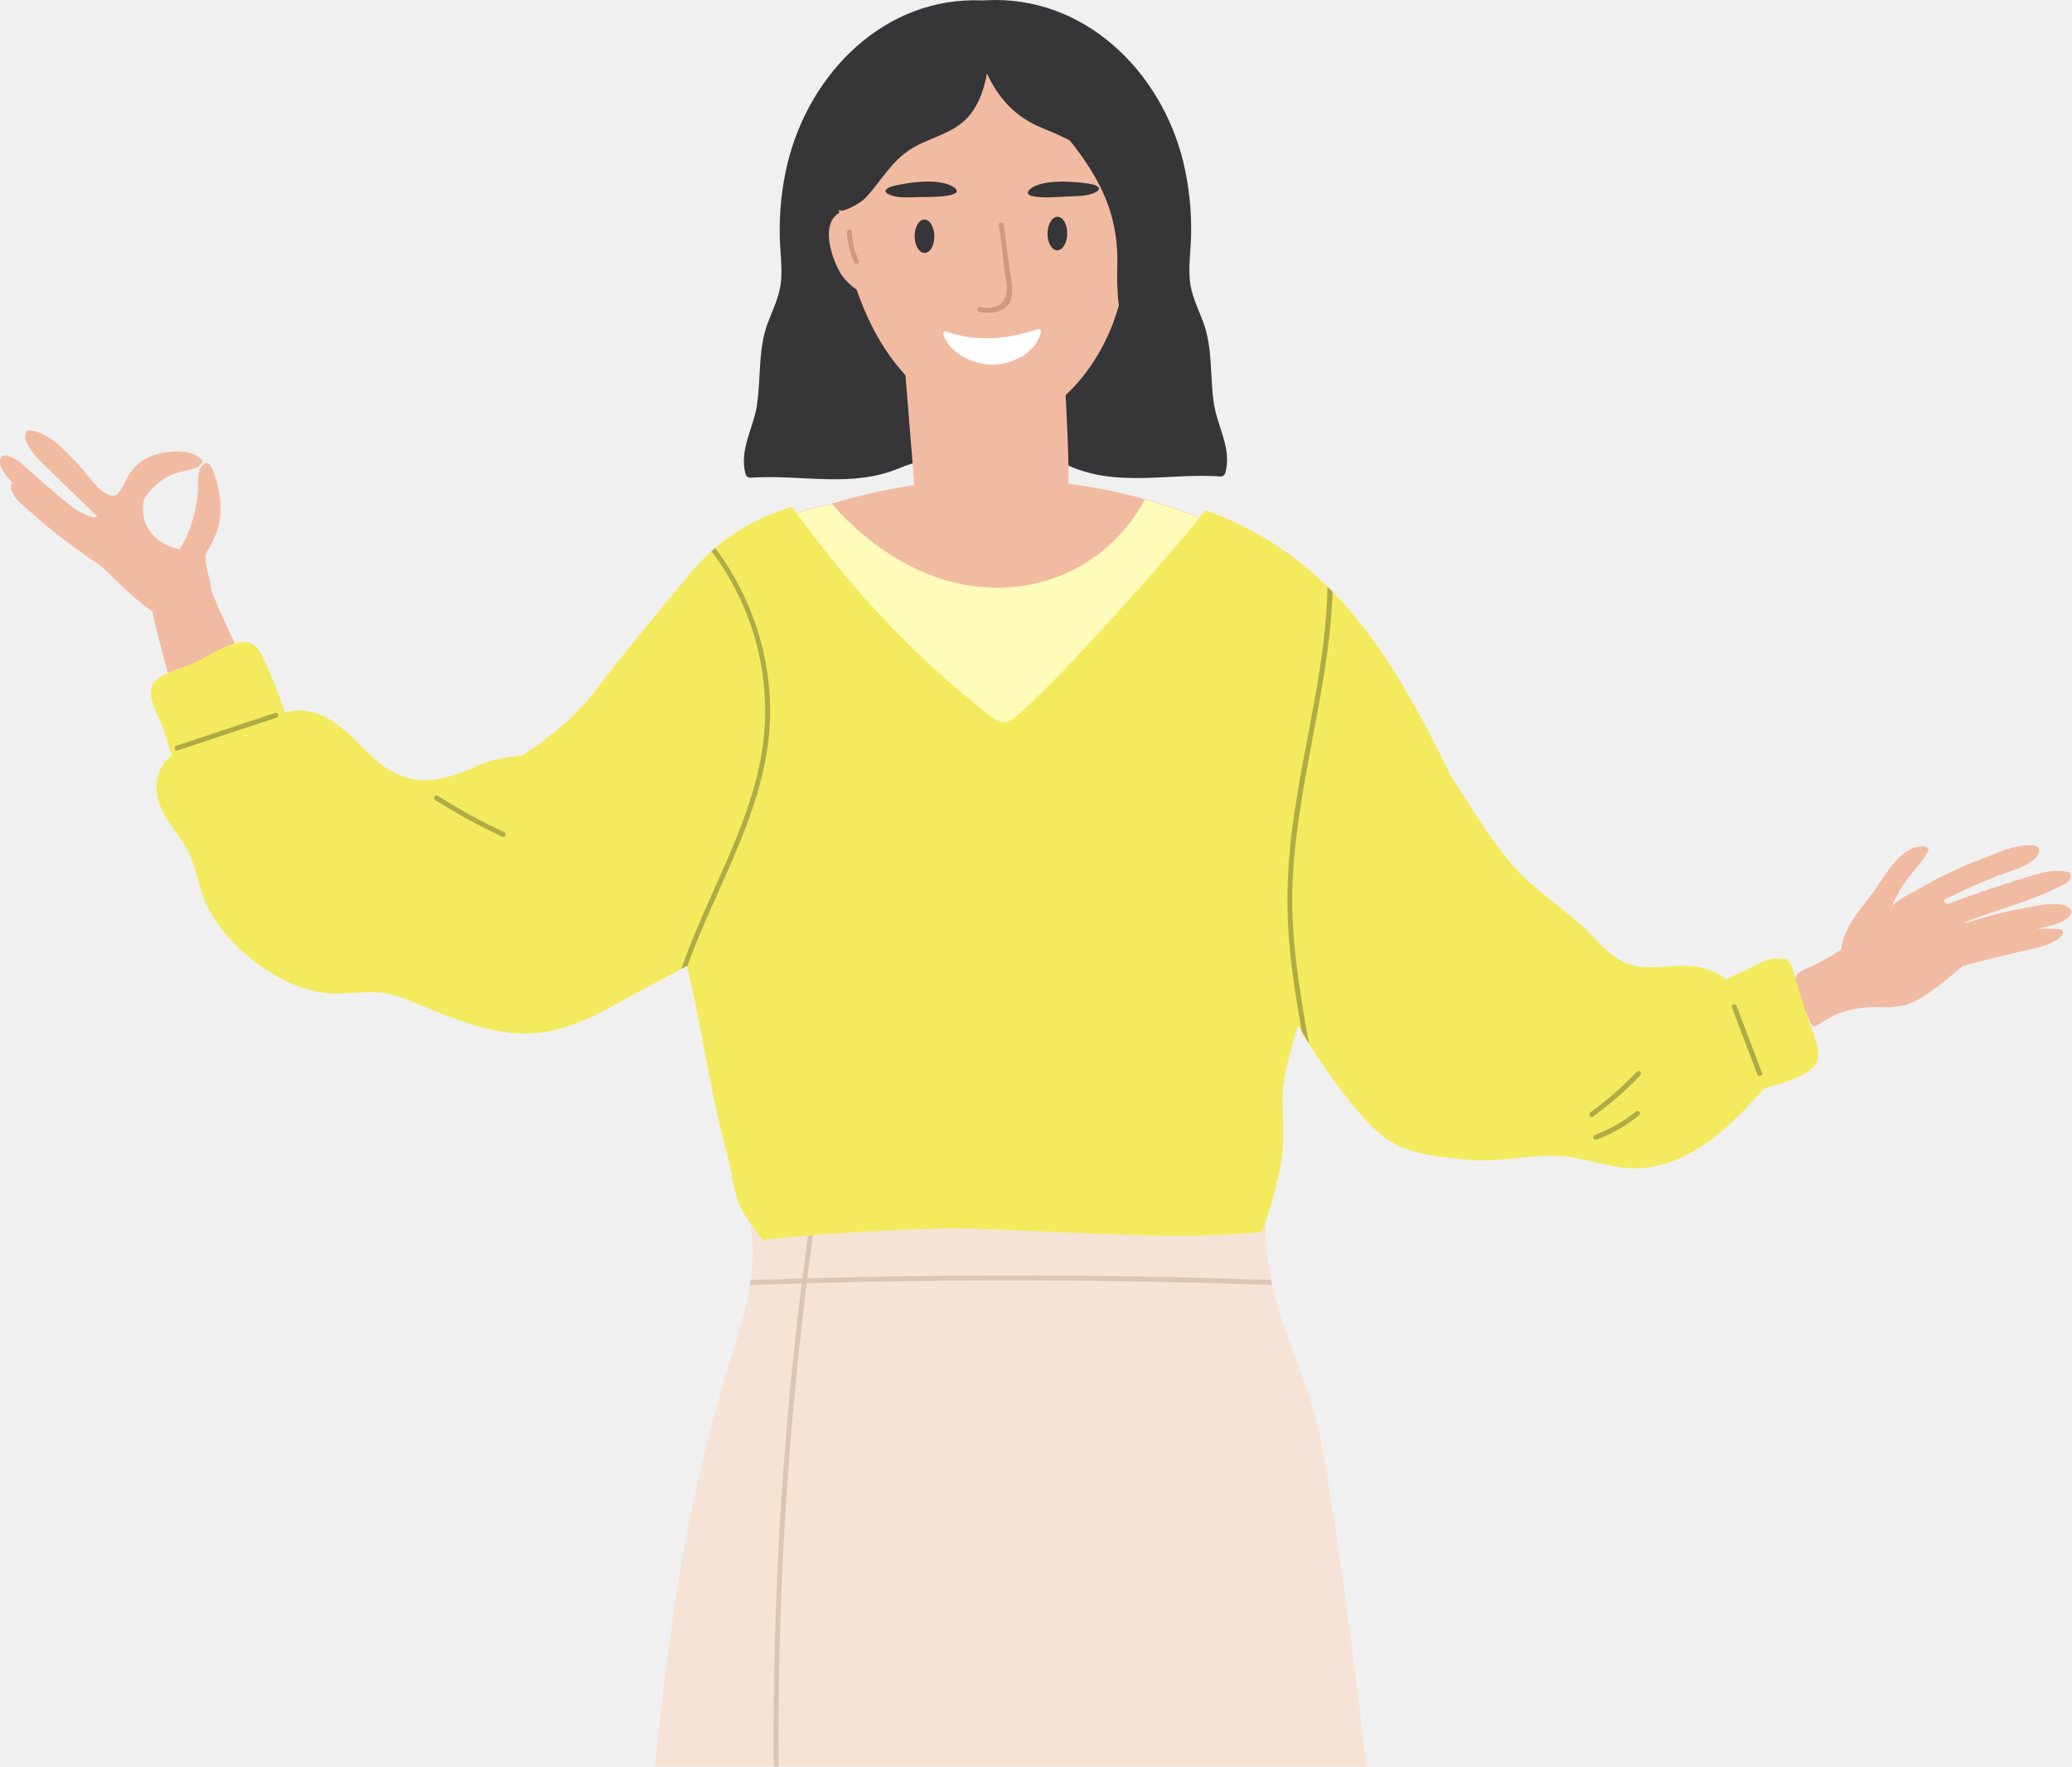
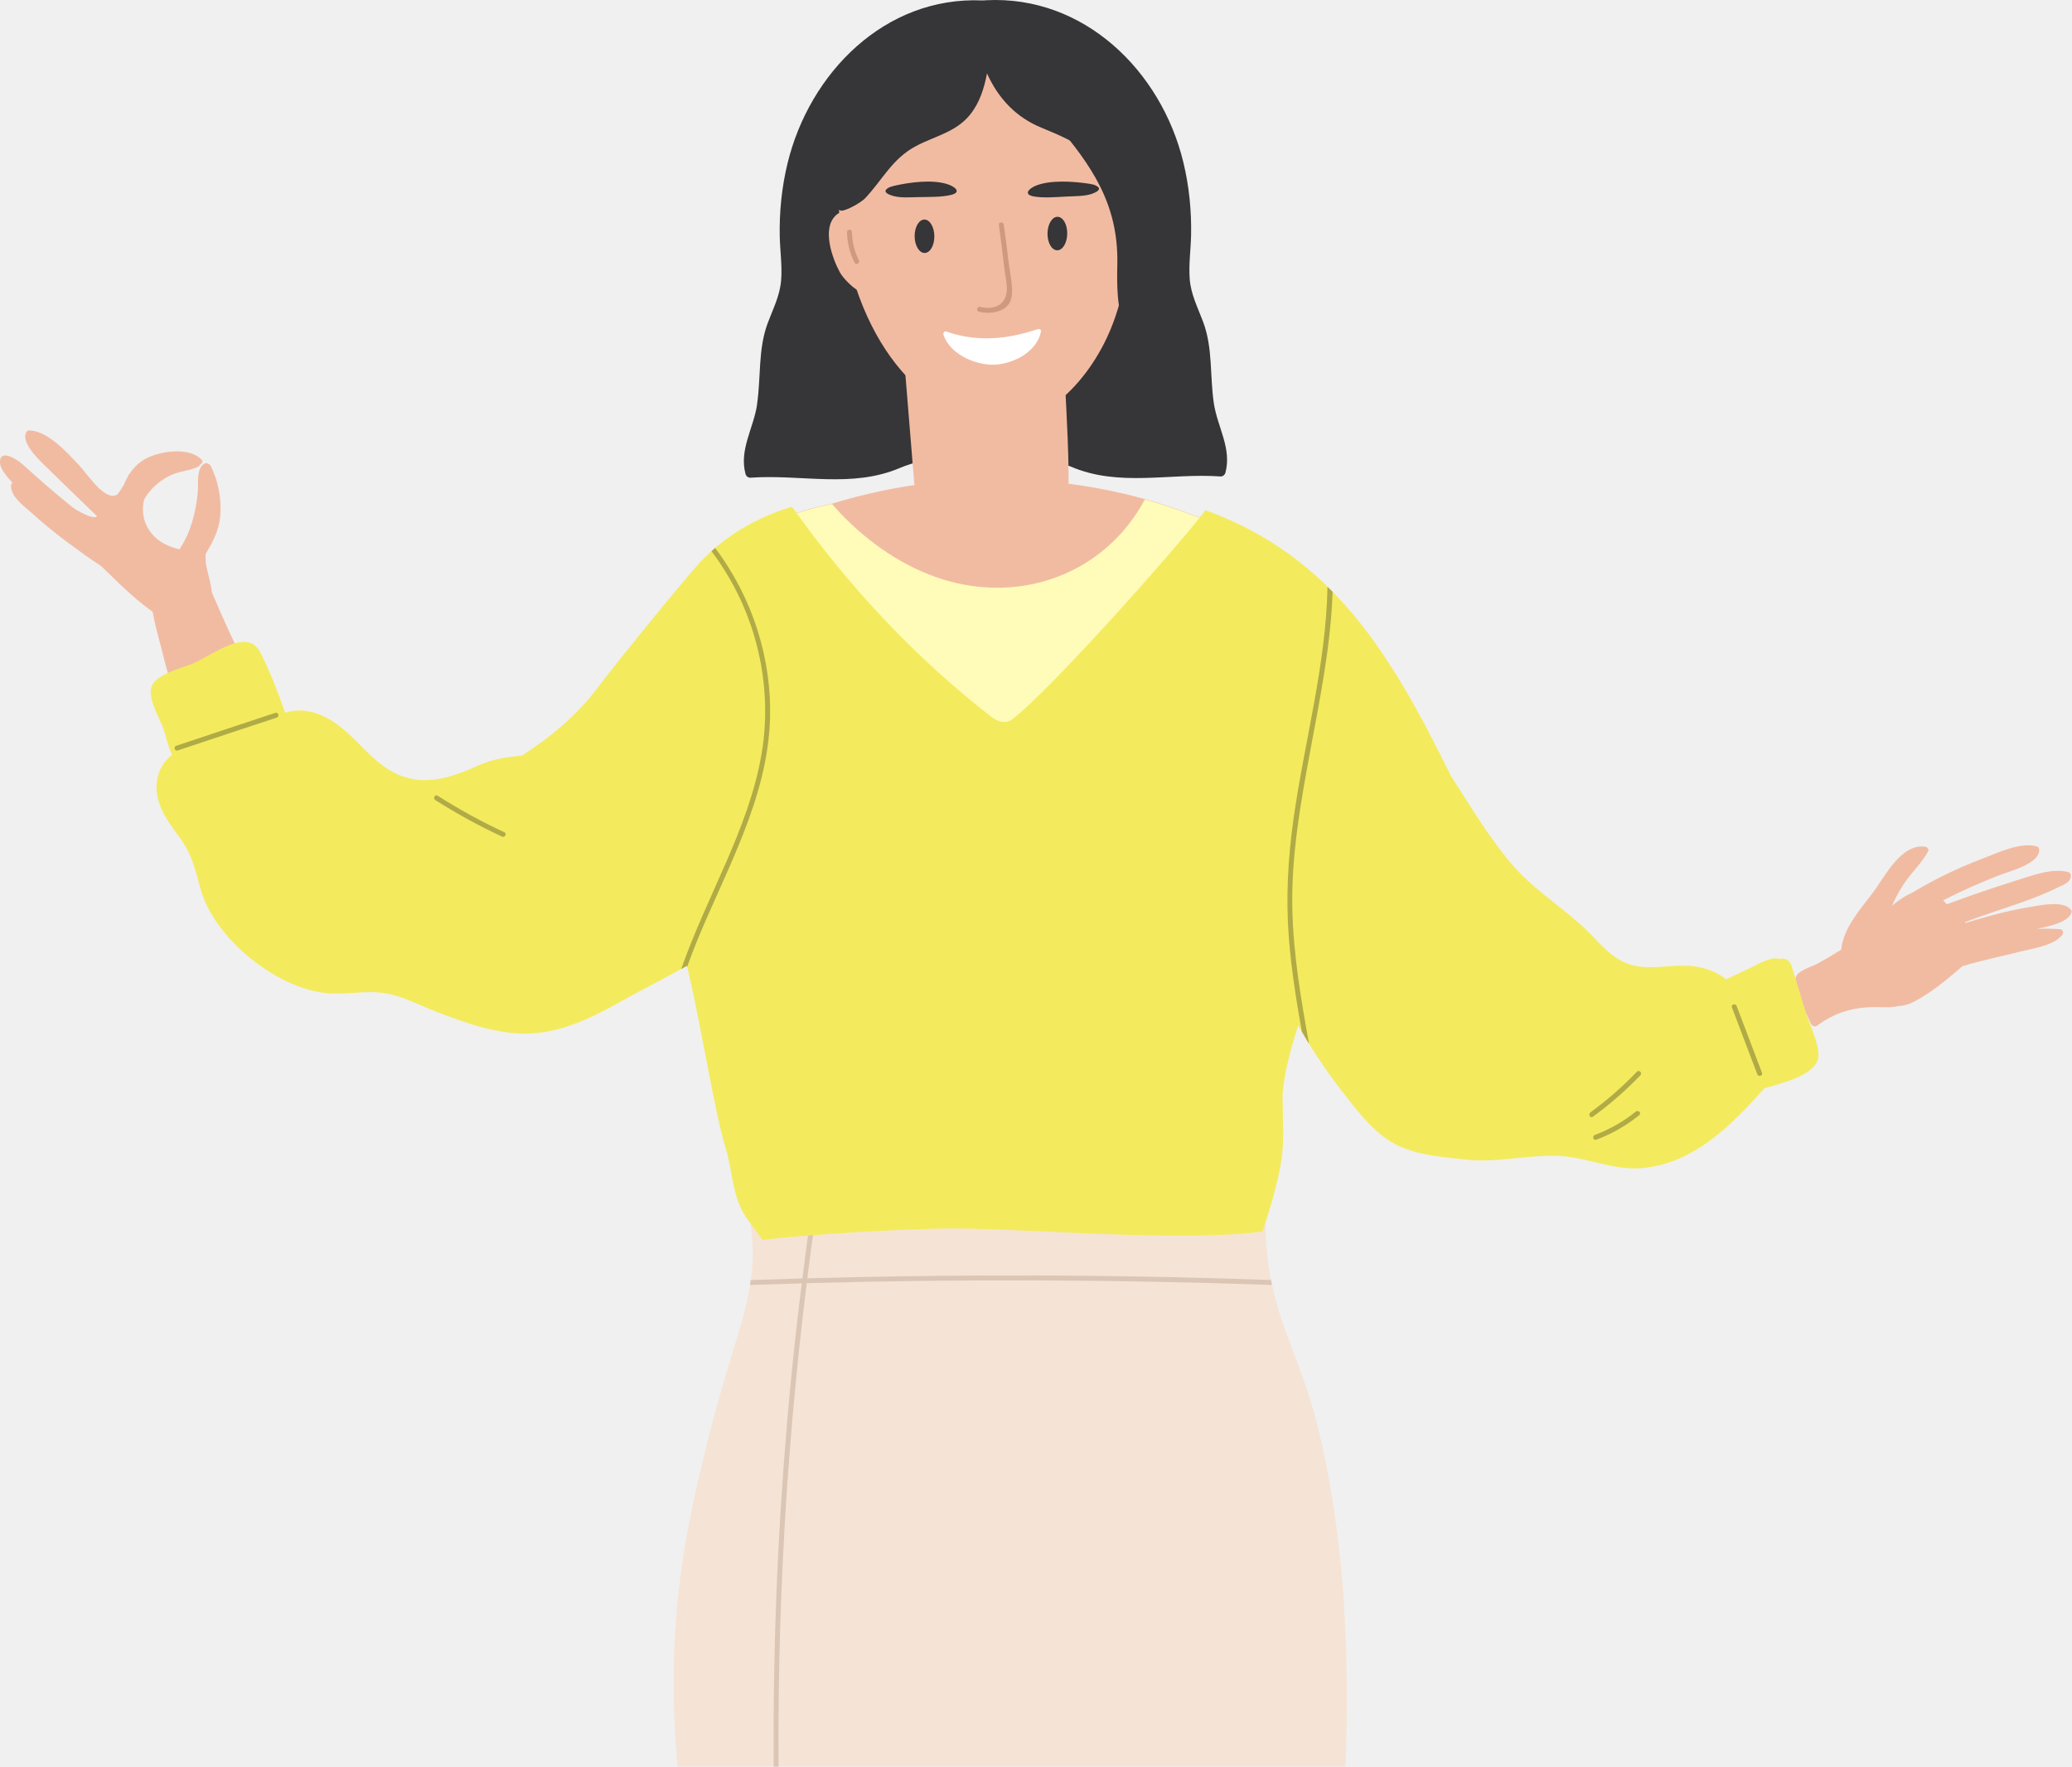
<svg xmlns="http://www.w3.org/2000/svg" width="536" height="457" viewBox="0 0 536 457" fill="none">
  <g clip-path="url(#clip0_187_2118)">
    <path d="M184.511 143.772C185.23 143.348 185.975 142.95 186.706 142.539C187.066 141.999 187.528 141.498 188.093 141.125C196.517 135.651 205.723 132.233 215.289 130.267C231.931 125.179 249.471 123.071 266.921 124.202C280.866 125.114 294.733 127.954 307.805 132.94C312.787 134.842 320.543 136.872 322.199 142.757C322.571 144.08 322.558 145.417 322.237 146.663C322.969 148.154 322.751 149.901 321.916 151.341C323.034 152.626 323.83 154.142 324.138 156.005C324.741 159.744 321.904 163.458 317.82 162.327C316.023 161.826 314.212 161.351 312.414 160.862C306.071 167.827 298.932 174.046 291.125 179.327C290.034 182.463 286.823 184.776 283.446 184.223C279.158 186.883 273.855 189.941 268.744 191.303C267.832 195.3 262.542 198.204 258.395 196.34C256.353 198.949 252.899 200.26 249.702 197.831C249.214 197.471 248.764 197.086 248.276 196.713C248.238 196.674 248.212 196.649 248.174 196.61C241.15 191.175 234.589 185.341 228.476 179.07C222.095 174.187 215.893 169.073 209.922 163.664C206.404 160.477 207.906 155.324 211.052 152.793C211.193 152.548 211.36 152.304 211.553 152.073C203.399 152.51 195.245 152.96 187.117 153.319C181.917 153.551 180.261 146.252 184.524 143.746L184.511 143.772ZM283.1 165.681C283.523 166.054 283.947 166.439 284.371 166.837C284.923 166.452 285.475 166.054 286.027 165.655C285.578 165.63 285.116 165.591 284.666 165.552C284.153 165.604 283.626 165.642 283.113 165.681H283.1Z" fill="#F1BBA2" />
    <path d="M195.83 104.619C196.883 97.552 196.061 90.407 198.591 83.597C199.978 79.884 201.75 76.517 202.071 72.469C202.366 68.704 201.788 64.914 201.711 61.149C201.583 54.827 202.225 48.453 203.714 42.298C209.403 18.809 228.946 -0.967 254.087 0.112C254.537 0.112 254.781 0.087 255.102 0.061C280.436 -1.237 300.403 18.359 306.117 41.977C307.606 48.132 308.249 54.505 308.12 60.827C308.043 64.592 307.478 68.383 307.761 72.148C308.069 76.196 309.854 79.562 311.24 83.276C313.783 90.086 312.948 97.231 314.001 104.298C314.913 110.44 318.701 116.017 316.993 122.313C316.852 122.827 316.312 123.29 315.76 123.251C302.509 122.326 289.476 126.066 276.982 120.694C270.1 117.739 255.243 116.634 255.166 106.958C255.012 106.958 254.845 106.958 254.691 106.932C254.961 116.916 239.835 118.022 232.875 121.016C220.381 126.374 207.348 122.647 194.097 123.573C193.545 123.611 192.993 123.149 192.864 122.635C191.156 116.338 194.944 110.774 195.856 104.619H195.83Z" fill="#363537" />
    <path d="M44.33 146.445C44.703 146.51 45.024 146.625 45.319 146.767C44.934 143.451 49.749 141.164 51.2 144.659C61.973 170.5 73.966 199.232 100.058 212.968C111.537 219.008 151.523 225.703 163.772 170.526C164.068 169.215 174.661 188.67 175.74 189.415C180.632 192.833 185.511 196.264 190.403 199.682C193.703 201.995 199.161 204.552 200.804 208.574C204.104 203.434 203.424 214.986 200.804 208.574C161.358 270.021 109.021 258.045 92.264 248.691C75.096 239.105 62.063 218.391 53.73 201.16C48.504 190.353 44.42 178.942 41.634 167.275C40.761 163.638 34.726 144.942 44.318 146.445H44.33Z" fill="#F1BBA2" />
    <path d="M236.802 128.675L231.332 61.638C231.332 59.081 237.405 67.395 239.55 68.949C250.464 76.826 259.196 79.255 272.242 80.617C272.64 80.656 272.986 80.771 273.307 80.9C275.131 80.9 274.989 81.773 274.977 84.125C274.925 99.159 278.315 128.251 274.938 143.028C274.065 146.87 273.179 141.088 269.173 142.823C266.463 143.992 261.456 143.478 258.477 143.735C254.676 144.056 255.112 143.645 251.312 143.966C247.164 144.313 241.861 147.358 238.343 144.005C234.914 140.741 236.776 132.62 236.789 128.675H236.802Z" fill="#F1BBA2" />
-     <path d="M179.058 390.012C187.674 349.471 194.12 341.722 194.736 325.056C194.929 319.955 191.976 300.616 194.094 295.823C196.444 290.516 327.622 290.195 327.853 290.362C328.47 287.06 327.237 315.65 327.429 319.492C328.482 340.81 336.212 349.561 341.13 370.03C346.112 390.783 371.947 577.554 361.534 654.009C361.29 655.757 360.07 657.171 358.324 657.222C320.187 658.121 272.305 658.815 227.698 659.316C223.293 637.716 221.573 620.248 215.692 598.943C215.153 597.016 212.739 596.939 211.686 598.416C205.779 606.743 209.657 640.029 209.939 659.149C198.434 659.265 175.668 659.818 165.332 659.895C163.483 659.908 162.16 658.404 162.121 656.682C160.914 587.191 164.42 458.899 179.058 390.024V390.012Z" fill="#F5E4D5" />
+     <path d="M179.058 390.012C187.674 349.471 194.12 341.722 194.736 325.056C194.929 319.955 191.975 300.616 194.094 295.823C196.444 290.516 327.622 290.195 327.853 290.362C328.469 287.06 327.237 315.65 327.429 319.492C328.482 340.81 336.212 349.561 341.13 370.03C359.862 448 337.844 545.544 327.43 622C313.397 517.991 315.676 460.278 336 586.5C269.5 431.5 272.305 658.815 227.697 659.317C223.293 637.716 221.573 620.248 215.692 598.943C215.152 597.016 212.738 596.939 211.686 598.416C205.779 606.743 209.657 640.029 209.939 659.149C198.434 659.265 175.668 659.818 165.331 659.895C163.482 659.908 182.5 576 189 571.5C187.793 502.009 164.42 458.899 179.058 390.025V390.012Z" fill="#F5E4D5" />
    <path d="M215.905 36.581C215.841 28.538 219.59 25.171 226.049 21.676C260.846 2.851 292.087 20.07 292.306 25.017C293.179 45.127 294.899 70.775 285.564 88.944C278.579 102.552 264.904 114.592 249.29 107.898C232.995 100.907 216.226 81.234 215.905 36.581Z" fill="#F1BBA2" />
    <path d="M3.234 124.897C1.808 123.343 0.113 121.364 0.011 119.835C-0.259 115.864 4.364 118.794 5.737 120.027C8.627 122.597 11.477 125.18 14.456 127.66C15.959 128.907 17.422 130.217 18.989 131.374C19.759 131.939 24.087 134.586 25.101 133.532C20.979 129.562 16.87 125.591 12.787 121.582C11.092 119.912 5.275 114.849 6.765 111.868C6.944 111.495 7.265 111.328 7.676 111.341C12.415 111.547 17.23 116.956 20.273 120.143C22.302 122.276 25.396 127.095 28.247 128.084C29.043 128.354 29.724 128.277 30.327 127.969C30.943 127.159 31.521 126.311 32.035 125.411C32.317 124.73 32.638 124.062 32.998 123.433C33.075 123.266 33.152 123.111 33.216 122.931C33.293 122.752 33.409 122.636 33.537 122.546C34.706 120.76 36.272 119.256 38.455 118.28C42.166 116.622 49.023 115.697 52.13 118.871C52.592 119.346 52.284 119.925 51.796 120.13C51.501 120.683 51.257 120.786 50.448 121.081C48.252 121.891 45.941 122.019 43.809 123.111C40.984 124.563 38.699 126.658 37.261 129.266C36.567 132.235 37.081 135.293 39.123 137.889C41.01 140.279 43.655 141.409 46.455 142.129C46.48 142.039 46.506 141.936 46.57 141.846C49.421 137.529 50.602 132.62 51.154 127.519C51.398 125.321 50.666 121.3 52.836 119.937C53.234 119.693 53.645 119.796 53.928 120.04C54.146 120.092 54.351 120.233 54.48 120.49C56.509 124.409 57.382 129.318 56.958 133.725C56.624 137.22 54.981 140.279 53.234 143.26C52.952 145.637 53.709 147.783 54.3 150.301C54.698 151.998 55.173 154.593 54.377 156.379C54.403 156.482 54.416 156.598 54.416 156.713C54.416 156.803 54.416 156.893 54.416 156.983C54.416 157.317 54.03 157.716 53.684 157.716C53.62 157.716 53.555 157.716 53.478 157.716C53.414 157.716 53.363 157.69 53.311 157.69C53.119 157.818 52.926 157.934 52.695 158.024C52.515 158.101 52.348 158.088 52.194 158.05C51 158.872 49.434 160.286 48.843 160.62C48.15 161.018 47.392 161.673 46.557 161.776C45.132 161.969 43.694 160.967 42.525 160.26C37.569 157.279 33.049 153.167 28.953 149.119C28.08 148.258 27.078 147.359 26.128 146.408C23.213 144.532 20.414 142.476 17.743 140.497C14.315 137.953 11.002 135.241 7.83 132.376C5.917 130.641 2.9 128.56 2.848 125.733C2.848 125.334 2.977 125.077 3.285 124.872L3.234 124.897Z" fill="#F1BBA2" />
    <path d="M270.979 60.379C270.941 62.769 272.058 64.722 273.471 64.748C274.883 64.774 276.051 62.846 276.077 60.456C276.116 58.066 274.999 56.113 273.586 56.087C272.174 56.062 271.005 57.989 270.979 60.379Z" fill="#363537" />
    <path d="M236.605 61.149C236.631 63.539 237.799 65.466 239.199 65.441C240.611 65.428 241.728 63.474 241.703 61.084C241.677 58.694 240.509 56.767 239.109 56.793C237.709 56.818 236.579 58.759 236.605 61.149Z" fill="#363537" />
    <path d="M230.107 48.433C230.174 48.369 231.465 48.017 231.518 48.017C235.552 47.119 241.05 46.422 244.923 47.592C246.933 48.201 248.904 49.691 246.068 50.412C243.645 51.029 240.171 50.941 237.615 50.989C235.538 51.021 233.009 51.245 231.039 50.685C228.656 50.011 228.563 49.178 230.107 48.425V48.433Z" fill="#363537" />
    <path d="M282.571 50.107C280.71 50.781 278.14 50.733 276.052 50.837C273.482 50.964 270.029 51.273 267.499 50.829C264.527 50.305 266.227 48.71 268.115 47.972C271.769 46.56 277.391 46.885 281.58 47.504C281.634 47.504 282.986 47.758 283.066 47.822C284.752 48.456 284.819 49.282 282.557 50.107H282.571Z" fill="#363537" />
    <path d="M244.807 85.756C257.146 90.163 268.151 84.908 268.806 85.113C269.075 85.203 269.358 85.409 269.306 85.704C268.253 91.05 262.193 94.057 257.48 94.327C252.562 94.609 245.68 91.705 244.062 86.565C243.921 86.129 244.319 85.563 244.82 85.743L244.807 85.756Z" fill="white" />
    <path d="M253.527 79.382C256.929 80.218 260.075 79.113 260.435 75.322C260.602 73.561 260.024 71.287 259.818 69.527C259.395 65.736 258.907 61.958 258.393 58.193C258.278 57.371 259.562 57.307 259.677 58.129C260.114 61.303 260.525 64.49 260.897 67.676C261.218 70.478 262.078 73.767 261.732 76.581C261.257 80.59 256.506 81.451 253.257 80.642C252.461 80.449 252.73 79.19 253.527 79.382Z" fill="#CF9980" />
    <path d="M464.796 252.315C465.682 250.889 468.79 250.015 470.138 249.282C472.231 248.152 474.272 246.931 476.288 245.672C476.879 240.108 480.962 235.559 484.416 231.023C487.46 227.027 491.761 218.07 498.079 219.047C498.579 219.124 499.067 219.715 498.785 220.242C497.077 223.377 494.329 225.819 492.39 228.826C491.247 230.586 490.272 232.424 489.424 234.312C491.055 232.963 492.775 231.743 494.56 230.984C500.3 227.554 506.284 224.598 512.55 222.234C516.505 220.743 522.655 217.685 526.97 218.983C527.239 219.06 527.47 219.381 527.496 219.651C527.894 223.377 519.895 225.356 517.391 226.333C512.344 228.286 507.439 230.458 502.65 232.912C502.804 233.066 502.971 233.22 503.125 233.387C503.292 233.554 503.472 233.734 503.651 233.914C509.519 231.743 515.439 229.674 521.423 227.823C525.429 226.59 530.976 224.392 535.149 225.639C535.534 225.755 535.688 226.191 535.688 226.551C535.65 228.273 534.019 228.736 532.619 229.442C529.576 230.972 526.417 232.205 523.207 233.349C518.225 235.122 513.166 236.664 508.248 238.579C508.3 238.643 508.351 238.707 508.415 238.771C513.744 237.139 519.163 235.636 524.671 234.711C527.303 234.274 533.711 232.783 535.701 235.315C535.894 235.559 535.945 235.893 535.83 236.176C534.802 238.72 529.961 239.607 527.008 240.288C528.973 240.211 530.95 240.223 532.94 240.365C533.621 240.416 533.891 241.239 533.531 241.753C531.541 244.592 525.801 245.35 522.578 246.173C517.583 247.445 512.537 248.434 507.619 249.963C507.349 250.182 507.093 250.413 506.836 250.632C503.33 253.677 499.273 256.979 495.138 259.125C493.674 259.883 492.313 260.23 491.055 260.256C489.707 260.577 488.268 260.603 486.599 260.539C480.295 260.333 475.197 261.528 470.048 265.332C469.406 265.807 468.61 265.268 468.366 264.651C467.364 262.017 463.024 255.155 464.783 252.328L464.796 252.315Z" fill="#F1BBA2" />
    <path d="M216.127 55.79C219.285 52.758 224.742 55.726 225.808 59.35C226.039 60.134 225.526 60.635 224.897 60.738C225.462 62.048 225.795 63.603 225.885 65.158C226.386 66.995 226.579 68.807 226.283 70.105C226.283 70.76 226.245 71.416 226.193 72.071C226.476 72.816 226.579 73.575 226.283 74.281C224.37 78.83 218.399 72.508 217.295 70.503C215.318 66.893 212.57 59.221 216.139 55.803L216.127 55.79Z" fill="#F1BBA2" />
    <path d="M214.903 46.795C214.826 46.667 214.762 46.538 214.723 46.397C212.874 46.358 210.858 44.662 211.282 42.079C211.885 38.404 213.08 35.05 214.685 31.967C213.58 31.016 213.003 29.384 213.914 27.675C217.548 20.916 224.405 16.418 231.904 13.707C231.904 11.985 232.931 10.148 234.973 9.929C240.854 9.3 246.747 8.978 252.641 9.03C252.821 7.938 253.514 7.012 254.901 6.717C259.729 5.727 264.082 6.588 268.448 7.86C269.128 6.64 270.438 5.792 272.004 6.164C274.791 6.82 277.577 8.22 280.222 9.904C281.365 8.67 283.304 8.13 284.922 9.518C289.429 13.386 294.231 17.678 295.015 24.09C295.181 25.426 294.527 26.416 293.576 26.955C295.631 31.645 297.095 36.618 297.929 41.861C298.417 44.893 295.554 46.705 293.538 46.05C293.91 48.029 294.167 50.046 294.334 52.076C294.462 53.785 292.113 53.875 291.817 52.295C291.817 52.269 291.792 52.256 291.779 52.231C288.132 41.398 278.733 36.837 269.436 33.046C262.862 30.36 258.265 25.503 255.325 18.988C254.58 22.869 253.399 26.685 250.843 29.782C247.197 34.215 241.791 35.218 236.95 37.788C230.864 41.013 228.373 46.384 223.878 51.203C222.505 52.68 217.754 55.122 217.266 54.364C216.303 54.261 215.301 53.94 214.248 53.31C212.476 52.256 213.529 49.763 215.173 49.712C215.031 49.442 214.929 49.121 214.903 48.736C214.864 48.093 214.852 47.45 214.852 46.808L214.903 46.795Z" fill="#363537" />
    <path d="M220.395 60.031C220.434 62.588 221.024 65.017 222.167 67.304C222.54 68.037 221.422 68.692 221.063 67.947C219.817 65.454 219.163 62.807 219.111 60.031C219.098 59.209 220.382 59.209 220.395 60.031Z" fill="#CF9980" />
    <path d="M289.952 66.456C290.927 64.272 291.467 61.985 291.582 59.607C291.621 58.785 292.905 58.785 292.866 59.607C292.738 62.229 292.134 64.722 291.056 67.112C290.722 67.87 289.605 67.214 289.952 66.469V66.456Z" fill="#F57256" />
    <path d="M277.469 27.199C282.76 33.354 288.05 39.779 291.517 47.014C291.825 43.711 296.846 42.516 297.732 46.255C301.776 63.269 303.985 80.577 304.344 98.053C304.486 99.094 304.524 100.186 304.409 101.33C304.036 105.377 298.014 105.531 297.988 101.33C297.988 100.546 297.95 99.775 297.937 98.991C297.282 93.941 293.212 89.855 291.196 85.216C288.82 79.755 288.936 73.882 289.039 68.049C289.283 52.899 282.49 42.863 272.924 31.723C270.24 28.6 274.773 24.038 277.469 27.174V27.199Z" fill="#363537" />
    <path d="M194.017 332.407C194.081 331.983 194.145 331.572 194.196 331.135C198.652 330.981 203.108 330.84 207.563 330.711C208.963 319.557 210.542 308.43 212.327 297.327C212.456 296.518 213.701 296.865 213.56 297.674C211.801 308.648 210.221 319.66 208.847 330.685C240.101 329.812 271.38 329.696 302.634 330.364C311.353 330.557 320.071 330.827 328.79 331.122C328.88 331.559 328.957 331.983 329.047 332.407C288.946 330.994 248.794 330.84 208.693 331.945C202.889 378.782 200.514 426.03 201.67 473.228C202.068 489.598 202.902 505.969 204.122 522.301C204.186 523.123 202.902 523.123 202.838 522.301C198.421 463.667 199.358 404.648 205.727 346.195C206.241 341.453 206.806 336.725 207.396 331.996C202.992 332.125 198.575 332.253 194.171 332.407C194.119 332.407 194.055 332.407 194.004 332.407H194.017Z" fill="#DBC6B6" />
    <path d="M184.819 152.949C184.986 148.297 186.617 144.172 189.133 140.574C197.261 135.486 206.083 132.248 215.238 130.359C215.944 131.181 216.715 132.081 217.626 133.019C224.932 140.562 233.818 146.729 243.898 149.878C264.43 156.264 285.925 148.271 296.158 129.215C300.1 130.307 303.991 131.567 307.805 133.019C312.787 134.92 320.543 136.951 322.199 142.836C322.571 144.159 322.558 145.496 322.237 146.742C322.969 148.233 322.751 149.98 321.916 151.42C323.034 152.705 323.83 154.221 324.138 156.084C324.741 159.823 321.904 163.537 317.82 162.406C316.023 161.905 314.212 161.43 312.414 160.941C306.071 167.906 298.932 174.125 291.125 179.406C290.034 182.542 286.823 184.855 283.446 184.302C279.158 186.962 273.855 190.02 268.744 191.382C267.832 195.379 262.542 198.283 258.395 196.419C256.353 199.028 252.899 200.339 249.702 197.91C249.214 197.55 248.764 197.165 248.276 196.792C248.238 196.753 248.212 196.728 248.174 196.689C241.15 191.254 234.589 185.42 228.476 179.149C222.095 174.266 215.893 169.152 209.922 163.742C206.404 160.556 207.906 155.403 211.052 152.872C211.193 152.627 211.36 152.383 211.553 152.152C203.399 152.589 195.245 153.039 187.117 153.398C186.244 153.437 185.487 153.244 184.819 152.923V152.949ZM284.371 166.916C284.923 166.531 285.475 166.133 286.027 165.734C285.578 165.708 285.116 165.67 284.666 165.631C284.153 165.683 283.626 165.721 283.113 165.76C283.536 166.133 283.96 166.518 284.384 166.916H284.371Z" fill="#FFFBB9" />
    <path d="M44.544 195.301C43.427 193.078 42.875 190.174 42.258 188.465C41.257 185.676 38.047 180.549 39.267 177.491C40.576 174.227 47.254 172.839 50.104 171.567C53.609 170.012 59.555 165.734 63.497 166.068C66.334 166.299 67.13 168.291 68.286 170.694C70.405 175.114 72.138 179.714 73.731 184.353C80.253 182.387 86.134 185.882 91.039 190.623C95.123 194.581 98.769 199.001 104.355 200.903C111.032 203.191 117.632 200.788 123.718 198.025C127.352 196.38 131.166 195.802 135.005 195.468C142.453 190.662 149.232 185.072 154.792 177.658C160.352 170.257 178.175 148.541 181.025 145.521C187.292 138.903 195.227 133.982 204.883 131.091C219.38 151.535 236.702 170.141 256.502 185.471C257.901 186.563 260.097 187.411 261.753 186.152C272.809 177.735 309.533 135.768 311.78 131.964C345.036 143.966 360.188 169.987 375.34 200.749C380.489 208.677 385.42 217.107 391.634 224.187C397.708 231.087 405.823 235.649 412.115 242.331C416.173 246.648 419.524 250.002 425.944 250.195C430.079 250.323 434.162 249.411 438.297 249.989C441.481 250.439 444.306 251.518 446.515 253.343C448.428 252.444 450.328 251.544 452.241 250.645C454.347 249.655 456.543 248.293 458.867 247.946C459.368 247.869 459.817 247.946 460.215 248.088C461.461 247.741 462.937 248.19 463.425 249.771C464.671 253.818 465.904 257.879 467.149 261.927C468.112 265.088 470.603 269.958 470.385 273.26C470.051 278.182 460.678 280.212 456.415 281.548C447.837 291.108 438.014 301.195 424.442 302.198C417.187 302.737 410.523 299.371 403.371 299.037C395.217 298.638 387.423 300.887 379.179 299.975C373.131 299.307 366.236 298.844 360.792 295.901C355.065 292.817 350.853 287.022 346.937 281.998C342.802 276.678 339.117 271.076 335.83 265.255C333.506 272.399 331.708 279.865 331.785 284.221C331.991 296.043 332.466 298.124 329.345 309.651C328.524 312.67 327.573 315.651 326.533 318.581C305.822 321.344 267.108 317.913 247.333 317.785C236.496 317.707 210.032 319.288 199.284 320.509C198.617 320.586 197.949 320.65 197.269 320.727C195.792 318.735 194.302 316.769 192.903 314.713C189.397 309.574 189.526 302.635 187.638 296.737C184.98 288.397 180.73 261.772 177.687 249.835C173.398 252.302 165.193 256.491 160.879 258.92C153.585 263.019 145.907 266.912 137.393 267.336C128.957 267.748 120.38 264.638 112.637 261.631C108.297 259.948 104.098 257.622 99.476 256.915C94.211 256.119 88.934 257.532 83.656 256.825C70.906 255.116 55.446 242.614 51.927 230.085C50.553 225.202 49.796 221.27 46.714 216.991C44.364 213.74 41.783 210.515 40.833 206.519C39.78 202.047 41.206 197.794 44.531 195.249L44.544 195.301Z" fill="#F3EB5D" />
    <path d="M187.778 223.21C191.694 214.19 195.302 204.912 196.984 195.172C198.718 185.124 198.063 174.767 195.238 164.975C192.901 156.867 189.087 149.273 184.041 142.578C184.362 142.296 184.683 142.026 185.004 141.743C194.557 154.439 199.745 170.308 199.18 186.28C198.461 206.647 187.996 224.727 180.433 243.128C179.483 245.44 178.571 247.779 177.736 250.131C177.711 250.041 177.685 249.951 177.672 249.861C177.236 250.118 176.735 250.388 176.221 250.683C179.483 241.329 183.836 232.257 187.765 223.21H187.778ZM343.404 151.792C343.853 152.228 344.29 152.665 344.727 153.102C343.841 180.305 333.709 208.061 334.313 235.174C334.583 246.893 336.534 258.483 338.627 269.996C337.985 268.968 337.382 267.915 336.765 266.874C335.34 258.856 334.056 250.812 333.414 242.691C332.605 232.372 333.17 222.118 334.608 211.89C337.42 191.844 343.019 172.133 343.404 151.792Z" fill="#B0AB46" />
    <path d="M113.227 205.85C118.774 209.384 124.526 212.532 130.497 215.308C131.242 215.655 130.6 216.76 129.855 216.413C123.897 213.637 118.132 210.489 112.585 206.955C111.891 206.518 112.533 205.4 113.227 205.85Z" fill="#B0AB46" />
    <path d="M449.253 260.243C451.436 266.013 453.632 271.769 455.814 277.539C456.11 278.31 454.864 278.644 454.582 277.886C452.399 272.116 450.203 266.36 448.02 260.59C447.725 259.819 448.97 259.485 449.253 260.243Z" fill="#B0AB46" />
    <path d="M411.409 287.765C415.736 284.617 419.742 281.109 423.44 277.242C424.018 276.638 424.917 277.55 424.352 278.154C420.577 282.099 416.468 285.671 412.064 288.883C411.396 289.372 410.754 288.254 411.422 287.778L411.409 287.765Z" fill="#B0AB46" />
    <path d="M412.57 293.588C416.422 292.149 419.953 290.145 423.151 287.549C423.793 287.035 424.704 287.934 424.062 288.461C420.698 291.198 416.987 293.319 412.917 294.835C412.146 295.117 411.812 293.884 412.57 293.601V293.588Z" fill="#B0AB46" />
    <path d="M45.605 192.911C54.144 190.071 62.683 187.205 71.235 184.404C72.018 184.147 72.365 185.394 71.581 185.638C63.017 188.426 54.491 191.305 45.952 194.144C45.169 194.401 44.835 193.168 45.605 192.911Z" fill="#B0AB46" />
  </g>
  <defs>
    <clipPath id="clip0_187_2118">
      <rect width="536" height="457" fill="white" />
    </clipPath>
  </defs>
</svg>
